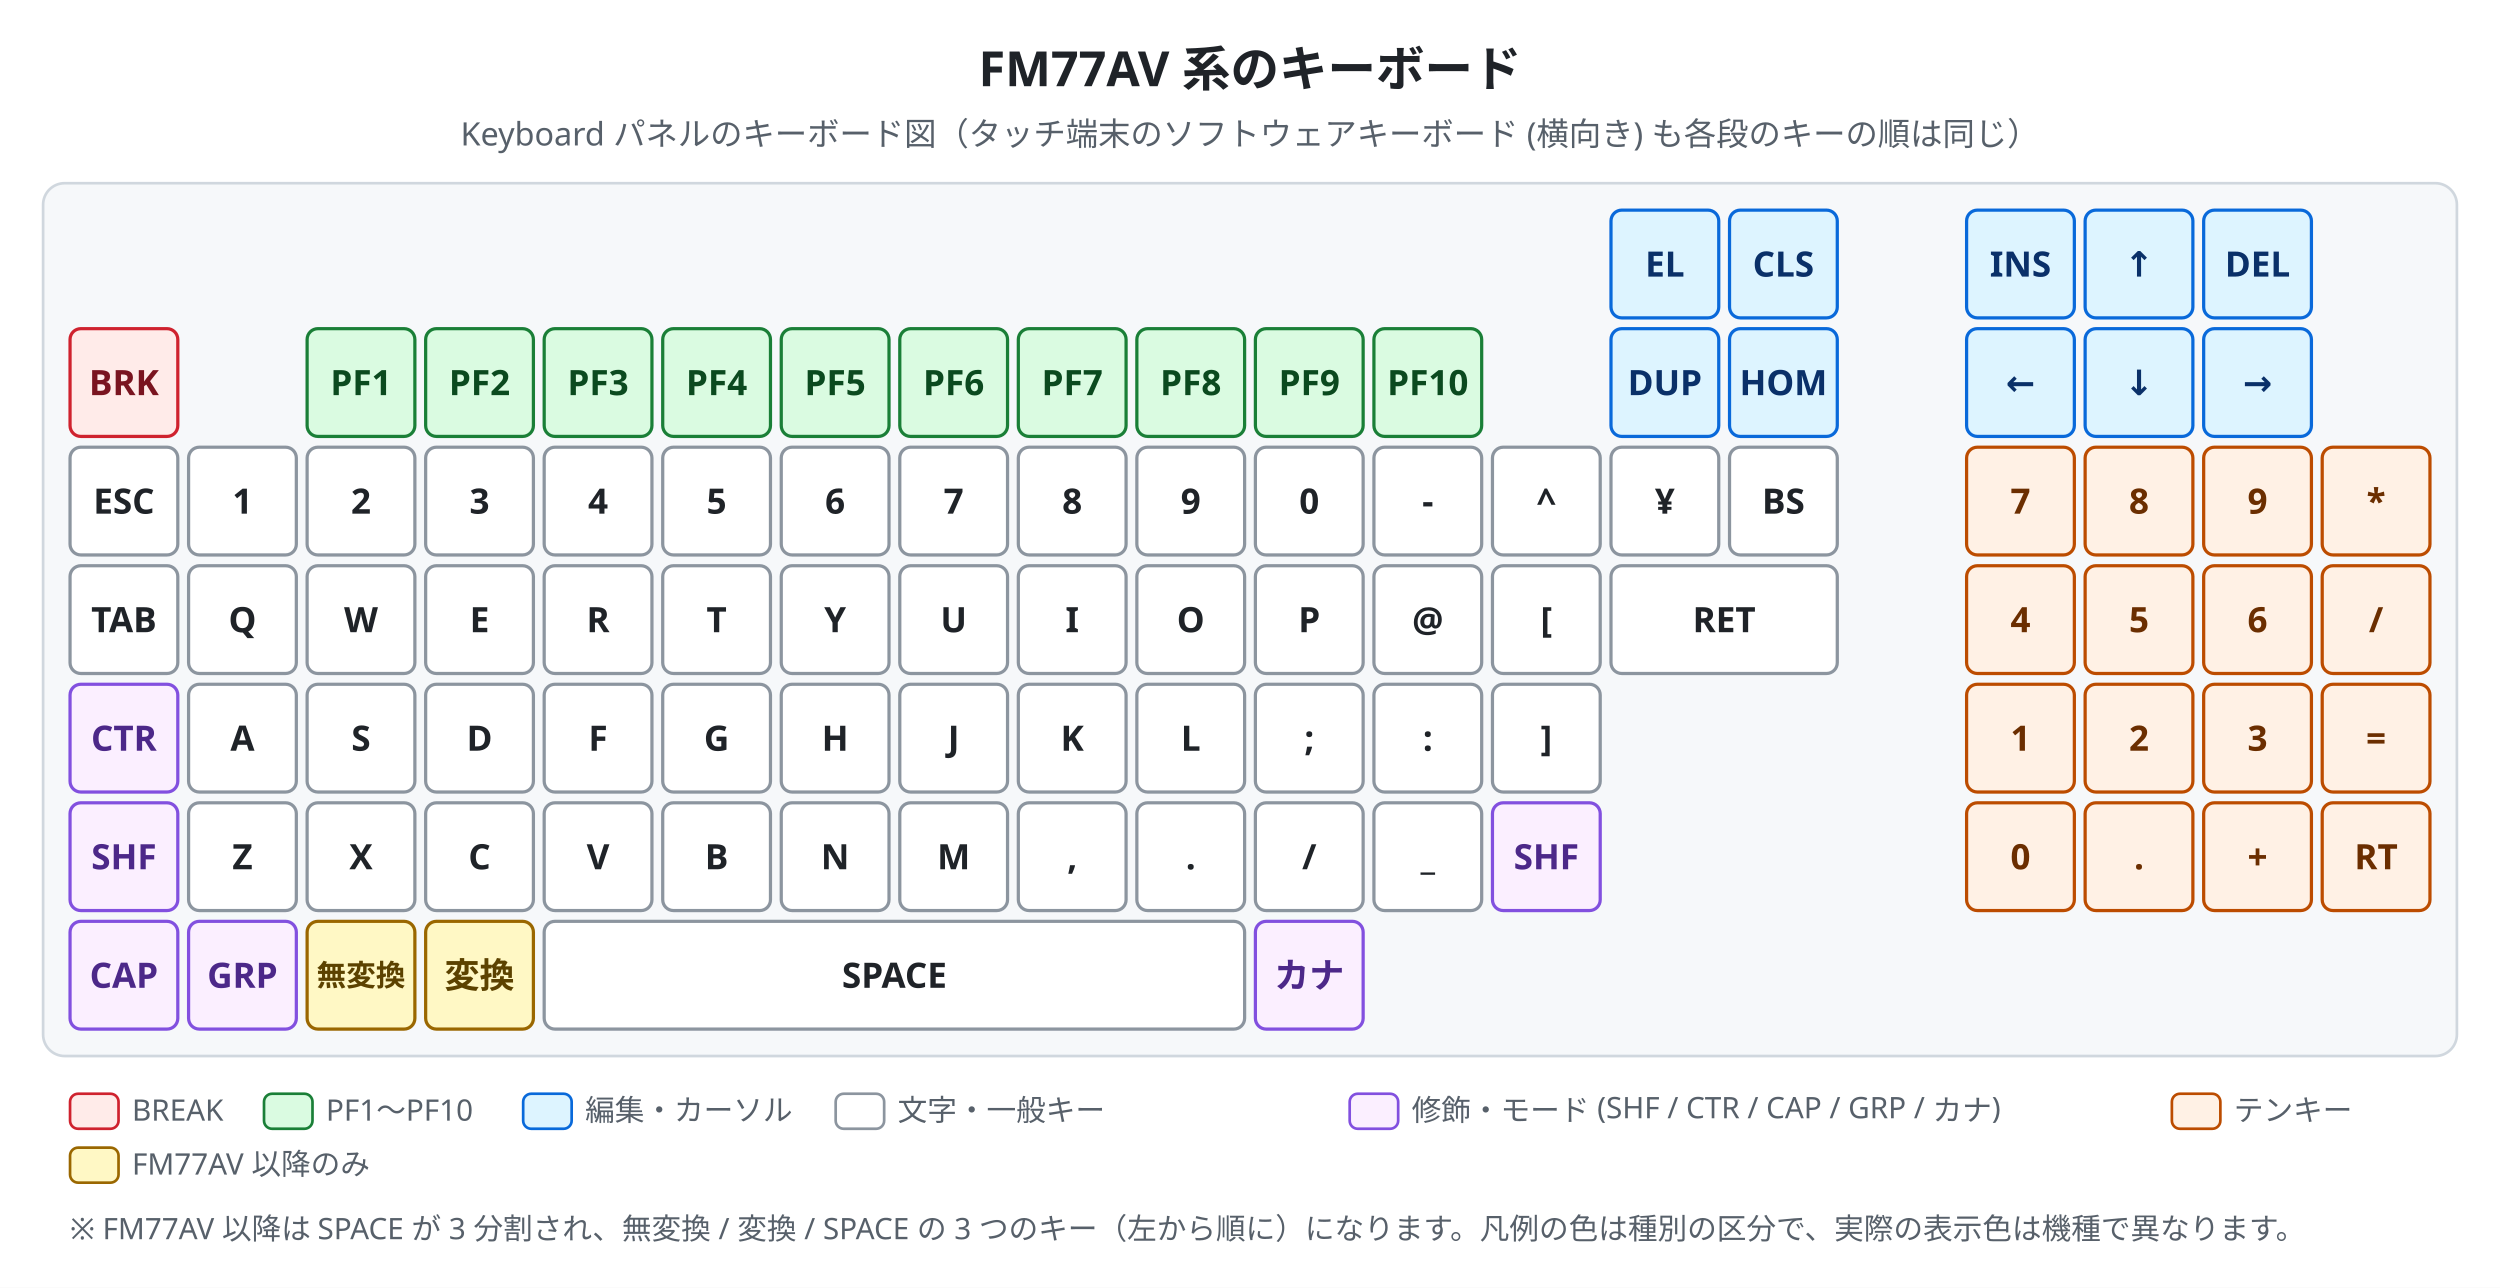
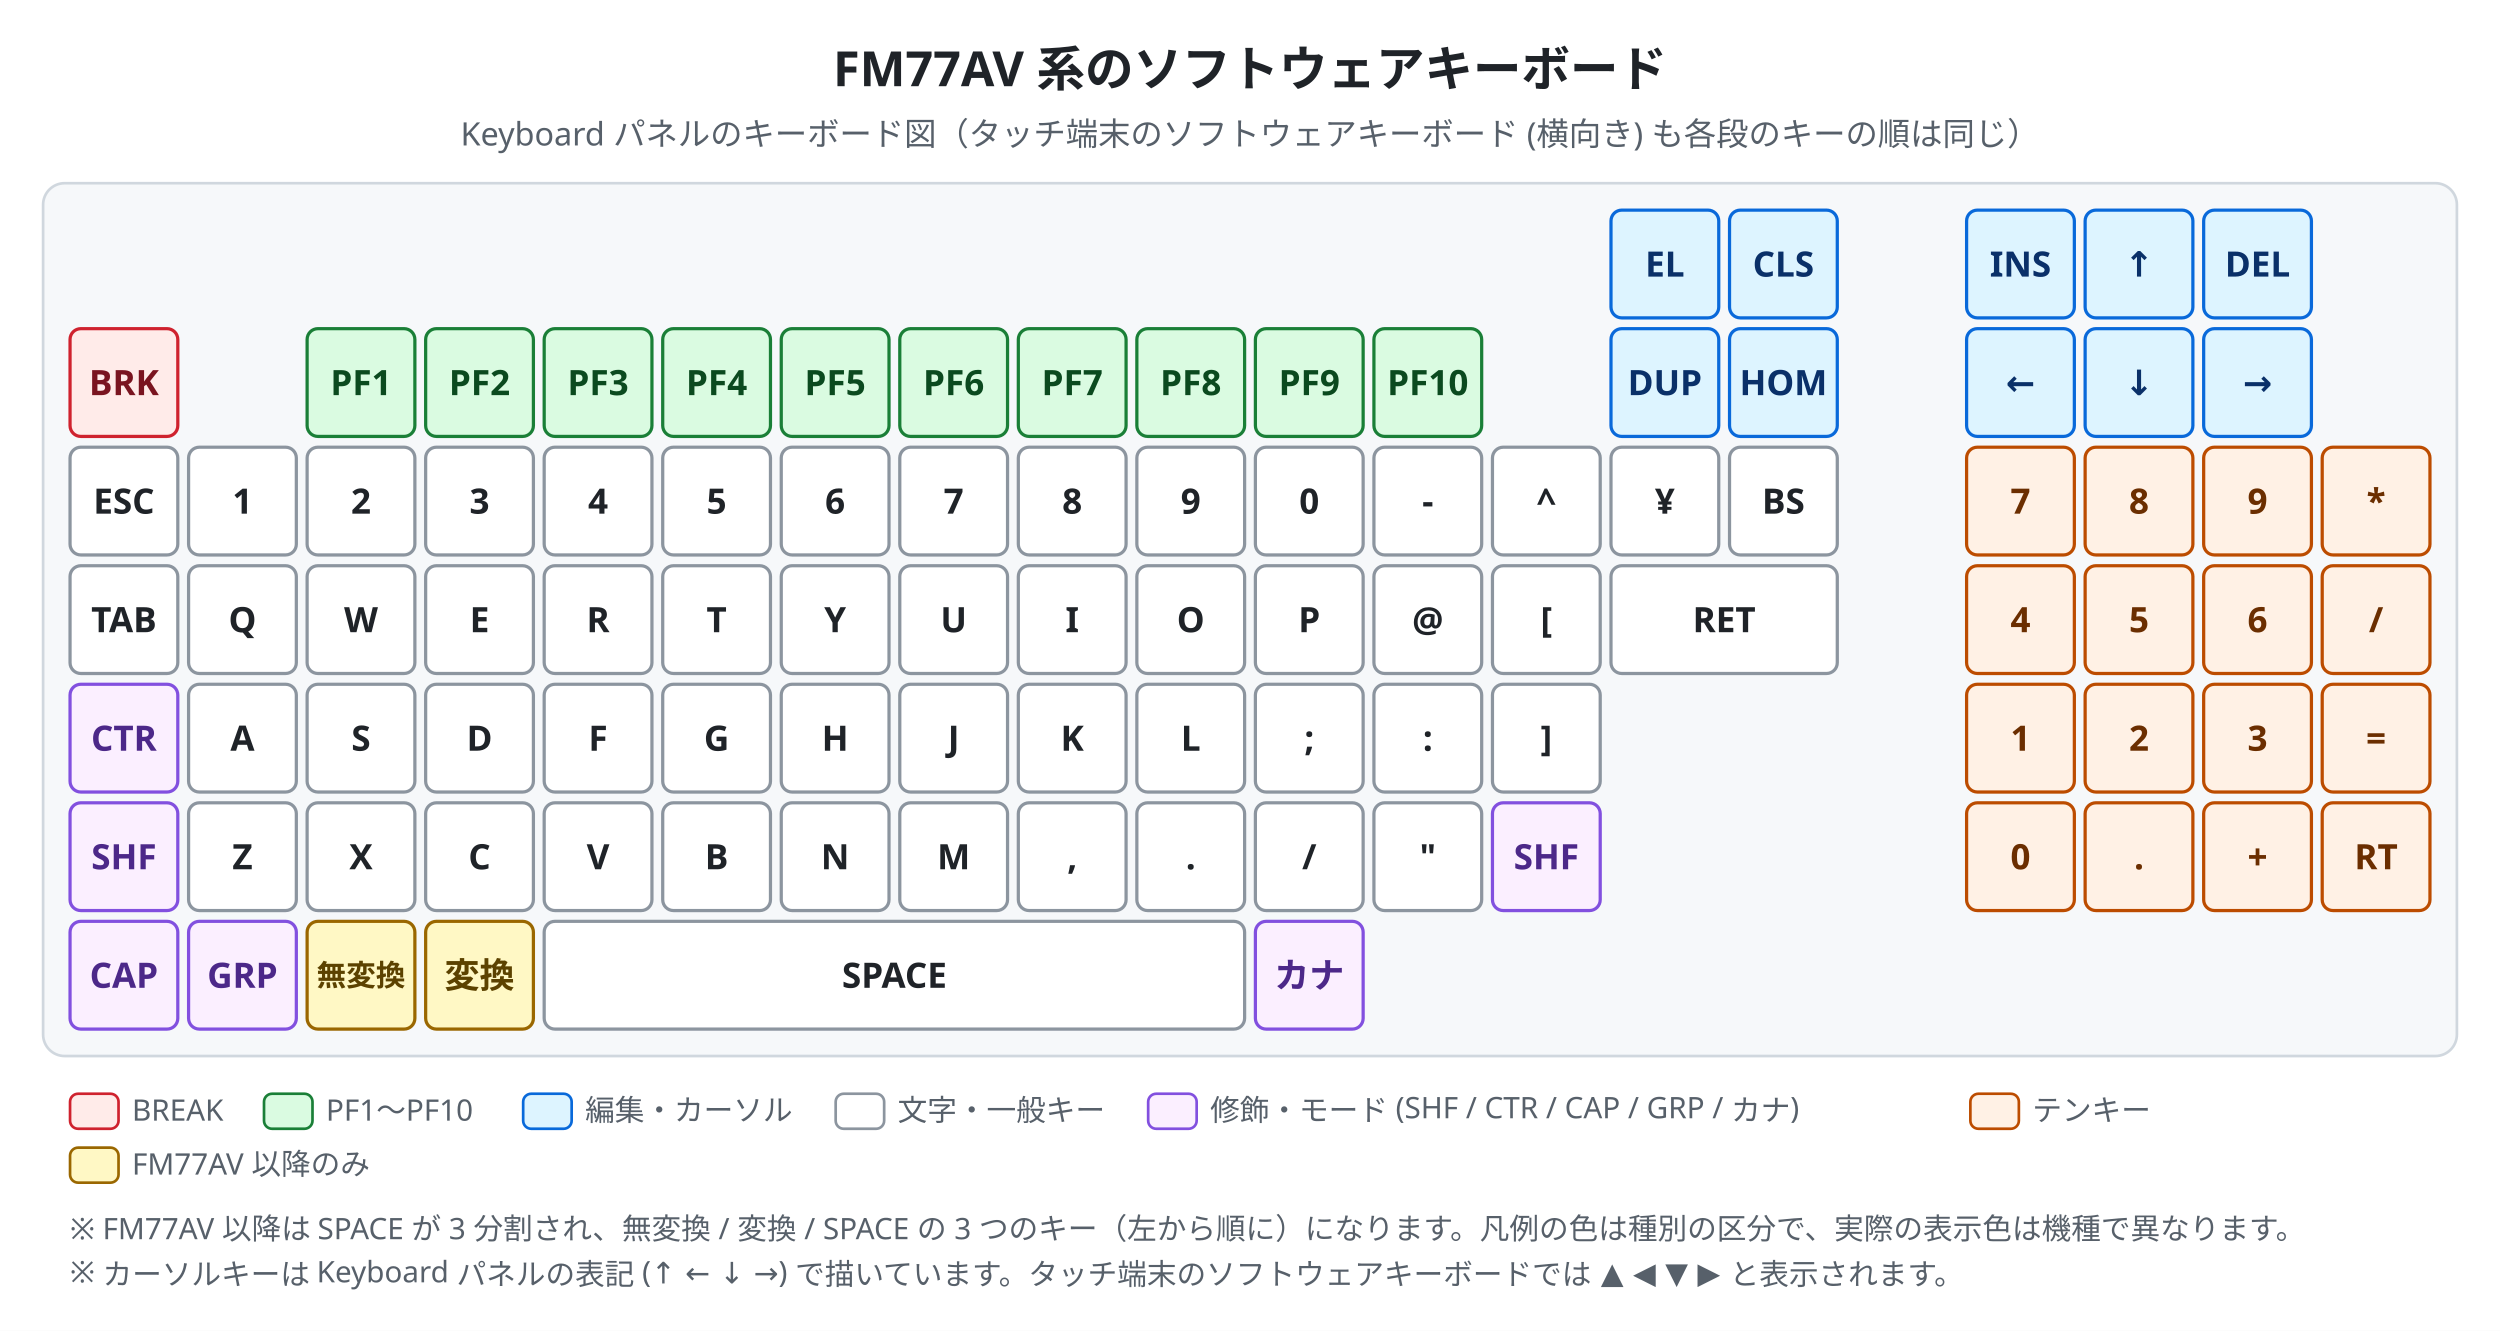
- <svg xmlns="http://www.w3.org/2000/svg" viewBox="0 0 928 478" width="928" height="478">
+ <svg xmlns="http://www.w3.org/2000/svg" viewBox="0 0 928 494" width="928" height="494">
  <defs>
    <marker id="ah" markerWidth="10" markerHeight="10" refX="8" refY="4" orient="auto" markerUnits="userSpaceOnUse">
      <path d="M0,0 L8,4 L0,8 z" fill="#57606a" />
    </marker>
  </defs>
-   <rect x="0" y="0" width="928" height="478" rx="0" fill="#ffffff" stroke="none" stroke-width="1" />
-   <text x="464" y="32" font-family="sans-serif" font-size="18" fill="#1f2328" text-anchor="middle" font-weight="bold">FM77AV 系のキーボード</text>
+   <rect x="0" y="0" width="928" height="494" rx="0" fill="#ffffff" stroke="none" stroke-width="1" />
+   <text x="464" y="32" font-family="sans-serif" font-size="18" fill="#1f2328" text-anchor="middle" font-weight="bold">FM77AV 系のソフトウェアキーボード</text>
  <text x="464" y="54" font-family="sans-serif" font-size="12" fill="#57606a" text-anchor="middle">Keyboard パネルのキーボード図（タッチ端末のソフトウェアキーボード (横向き) も各段のキーの順は同じ）</text>
  <rect x="16" y="68" width="896" height="324" rx="8" fill="#f6f8fa" stroke="#d0d7de" stroke-width="1" />
  <rect x="598" y="78" width="40" height="40" rx="4" fill="#ddf4ff" stroke="#0969da" stroke-width="1.2" />
  <text x="618" y="102.68" font-family="sans-serif" font-size="13" fill="#0a3069" text-anchor="middle" font-weight="bold">EL</text>
  <rect x="642" y="78" width="40" height="40" rx="4" fill="#ddf4ff" stroke="#0969da" stroke-width="1.2" />
  <text x="662" y="102.68" font-family="sans-serif" font-size="13" fill="#0a3069" text-anchor="middle" font-weight="bold">CLS</text>
  <rect x="730" y="78" width="40" height="40" rx="4" fill="#ddf4ff" stroke="#0969da" stroke-width="1.2" />
  <text x="750" y="102.68" font-family="sans-serif" font-size="13" fill="#0a3069" text-anchor="middle" font-weight="bold">INS</text>
  <rect x="774" y="78" width="40" height="40" rx="4" fill="#ddf4ff" stroke="#0969da" stroke-width="1.2" />
  <text x="794" y="102.68" font-family="sans-serif" font-size="13" fill="#0a3069" text-anchor="middle" font-weight="bold">↑</text>
  <rect x="818" y="78" width="40" height="40" rx="4" fill="#ddf4ff" stroke="#0969da" stroke-width="1.2" />
  <text x="838" y="102.68" font-family="sans-serif" font-size="13" fill="#0a3069" text-anchor="middle" font-weight="bold">DEL</text>
  <rect x="26" y="122" width="40" height="40" rx="4" fill="#ffebe9" stroke="#cf222e" stroke-width="1.2" />
  <text x="46" y="146.68" font-family="sans-serif" font-size="13" fill="#7a1420" text-anchor="middle" font-weight="bold">BRK</text>
  <rect x="114" y="122" width="40" height="40" rx="4" fill="#dafbe1" stroke="#1a7f37" stroke-width="1.2" />
  <text x="134" y="146.68" font-family="sans-serif" font-size="13" fill="#0b4a1f" text-anchor="middle" font-weight="bold">PF1</text>
  <rect x="158" y="122" width="40" height="40" rx="4" fill="#dafbe1" stroke="#1a7f37" stroke-width="1.2" />
  <text x="178" y="146.68" font-family="sans-serif" font-size="13" fill="#0b4a1f" text-anchor="middle" font-weight="bold">PF2</text>
  <rect x="202" y="122" width="40" height="40" rx="4" fill="#dafbe1" stroke="#1a7f37" stroke-width="1.2" />
  <text x="222" y="146.68" font-family="sans-serif" font-size="13" fill="#0b4a1f" text-anchor="middle" font-weight="bold">PF3</text>
  <rect x="246" y="122" width="40" height="40" rx="4" fill="#dafbe1" stroke="#1a7f37" stroke-width="1.2" />
  <text x="266" y="146.68" font-family="sans-serif" font-size="13" fill="#0b4a1f" text-anchor="middle" font-weight="bold">PF4</text>
  <rect x="290" y="122" width="40" height="40" rx="4" fill="#dafbe1" stroke="#1a7f37" stroke-width="1.2" />
  <text x="310" y="146.68" font-family="sans-serif" font-size="13" fill="#0b4a1f" text-anchor="middle" font-weight="bold">PF5</text>
  <rect x="334" y="122" width="40" height="40" rx="4" fill="#dafbe1" stroke="#1a7f37" stroke-width="1.2" />
  <text x="354" y="146.68" font-family="sans-serif" font-size="13" fill="#0b4a1f" text-anchor="middle" font-weight="bold">PF6</text>
  <rect x="378" y="122" width="40" height="40" rx="4" fill="#dafbe1" stroke="#1a7f37" stroke-width="1.2" />
  <text x="398" y="146.68" font-family="sans-serif" font-size="13" fill="#0b4a1f" text-anchor="middle" font-weight="bold">PF7</text>
  <rect x="422" y="122" width="40" height="40" rx="4" fill="#dafbe1" stroke="#1a7f37" stroke-width="1.2" />
  <text x="442" y="146.68" font-family="sans-serif" font-size="13" fill="#0b4a1f" text-anchor="middle" font-weight="bold">PF8</text>
  <rect x="466" y="122" width="40" height="40" rx="4" fill="#dafbe1" stroke="#1a7f37" stroke-width="1.2" />
  <text x="486" y="146.68" font-family="sans-serif" font-size="13" fill="#0b4a1f" text-anchor="middle" font-weight="bold">PF9</text>
  <rect x="510" y="122" width="40" height="40" rx="4" fill="#dafbe1" stroke="#1a7f37" stroke-width="1.2" />
  <text x="530" y="146.68" font-family="sans-serif" font-size="13" fill="#0b4a1f" text-anchor="middle" font-weight="bold">PF10</text>
  <rect x="598" y="122" width="40" height="40" rx="4" fill="#ddf4ff" stroke="#0969da" stroke-width="1.2" />
  <text x="618" y="146.68" font-family="sans-serif" font-size="13" fill="#0a3069" text-anchor="middle" font-weight="bold">DUP</text>
  <rect x="642" y="122" width="40" height="40" rx="4" fill="#ddf4ff" stroke="#0969da" stroke-width="1.2" />
  <text x="662" y="146.68" font-family="sans-serif" font-size="13" fill="#0a3069" text-anchor="middle" font-weight="bold">HOM</text>
  <rect x="730" y="122" width="40" height="40" rx="4" fill="#ddf4ff" stroke="#0969da" stroke-width="1.2" />
  <text x="750" y="146.68" font-family="sans-serif" font-size="13" fill="#0a3069" text-anchor="middle" font-weight="bold">←</text>
  <rect x="774" y="122" width="40" height="40" rx="4" fill="#ddf4ff" stroke="#0969da" stroke-width="1.2" />
  <text x="794" y="146.68" font-family="sans-serif" font-size="13" fill="#0a3069" text-anchor="middle" font-weight="bold">↓</text>
  <rect x="818" y="122" width="40" height="40" rx="4" fill="#ddf4ff" stroke="#0969da" stroke-width="1.2" />
  <text x="838" y="146.68" font-family="sans-serif" font-size="13" fill="#0a3069" text-anchor="middle" font-weight="bold">→</text>
  <rect x="26" y="166" width="40" height="40" rx="4" fill="#ffffff" stroke="#8c959f" stroke-width="1.2" />
  <text x="46" y="190.68" font-family="sans-serif" font-size="13" fill="#1f2328" text-anchor="middle" font-weight="bold">ESC</text>
  <rect x="70" y="166" width="40" height="40" rx="4" fill="#ffffff" stroke="#8c959f" stroke-width="1.2" />
  <text x="90" y="190.68" font-family="sans-serif" font-size="13" fill="#1f2328" text-anchor="middle" font-weight="bold">1</text>
  <rect x="114" y="166" width="40" height="40" rx="4" fill="#ffffff" stroke="#8c959f" stroke-width="1.2" />
  <text x="134" y="190.68" font-family="sans-serif" font-size="13" fill="#1f2328" text-anchor="middle" font-weight="bold">2</text>
  <rect x="158" y="166" width="40" height="40" rx="4" fill="#ffffff" stroke="#8c959f" stroke-width="1.2" />
  <text x="178" y="190.68" font-family="sans-serif" font-size="13" fill="#1f2328" text-anchor="middle" font-weight="bold">3</text>
  <rect x="202" y="166" width="40" height="40" rx="4" fill="#ffffff" stroke="#8c959f" stroke-width="1.2" />
  <text x="222" y="190.68" font-family="sans-serif" font-size="13" fill="#1f2328" text-anchor="middle" font-weight="bold">4</text>
  <rect x="246" y="166" width="40" height="40" rx="4" fill="#ffffff" stroke="#8c959f" stroke-width="1.2" />
  <text x="266" y="190.68" font-family="sans-serif" font-size="13" fill="#1f2328" text-anchor="middle" font-weight="bold">5</text>
  <rect x="290" y="166" width="40" height="40" rx="4" fill="#ffffff" stroke="#8c959f" stroke-width="1.2" />
  <text x="310" y="190.68" font-family="sans-serif" font-size="13" fill="#1f2328" text-anchor="middle" font-weight="bold">6</text>
  <rect x="334" y="166" width="40" height="40" rx="4" fill="#ffffff" stroke="#8c959f" stroke-width="1.2" />
  <text x="354" y="190.68" font-family="sans-serif" font-size="13" fill="#1f2328" text-anchor="middle" font-weight="bold">7</text>
  <rect x="378" y="166" width="40" height="40" rx="4" fill="#ffffff" stroke="#8c959f" stroke-width="1.2" />
  <text x="398" y="190.68" font-family="sans-serif" font-size="13" fill="#1f2328" text-anchor="middle" font-weight="bold">8</text>
  <rect x="422" y="166" width="40" height="40" rx="4" fill="#ffffff" stroke="#8c959f" stroke-width="1.2" />
  <text x="442" y="190.68" font-family="sans-serif" font-size="13" fill="#1f2328" text-anchor="middle" font-weight="bold">9</text>
  <rect x="466" y="166" width="40" height="40" rx="4" fill="#ffffff" stroke="#8c959f" stroke-width="1.2" />
  <text x="486" y="190.68" font-family="sans-serif" font-size="13" fill="#1f2328" text-anchor="middle" font-weight="bold">0</text>
  <rect x="510" y="166" width="40" height="40" rx="4" fill="#ffffff" stroke="#8c959f" stroke-width="1.2" />
  <text x="530" y="190.68" font-family="sans-serif" font-size="13" fill="#1f2328" text-anchor="middle" font-weight="bold">-</text>
  <rect x="554" y="166" width="40" height="40" rx="4" fill="#ffffff" stroke="#8c959f" stroke-width="1.2" />
  <text x="574" y="190.68" font-family="sans-serif" font-size="13" fill="#1f2328" text-anchor="middle" font-weight="bold">^</text>
  <rect x="598" y="166" width="40" height="40" rx="4" fill="#ffffff" stroke="#8c959f" stroke-width="1.2" />
  <text x="618" y="190.68" font-family="sans-serif" font-size="13" fill="#1f2328" text-anchor="middle" font-weight="bold">¥</text>
  <rect x="642" y="166" width="40" height="40" rx="4" fill="#ffffff" stroke="#8c959f" stroke-width="1.2" />
  <text x="662" y="190.68" font-family="sans-serif" font-size="13" fill="#1f2328" text-anchor="middle" font-weight="bold">BS</text>
  <rect x="730" y="166" width="40" height="40" rx="4" fill="#fff1e5" stroke="#bc4c00" stroke-width="1.2" />
  <text x="750" y="190.68" font-family="sans-serif" font-size="13" fill="#6b2e00" text-anchor="middle" font-weight="bold">7</text>
  <rect x="774" y="166" width="40" height="40" rx="4" fill="#fff1e5" stroke="#bc4c00" stroke-width="1.2" />
  <text x="794" y="190.68" font-family="sans-serif" font-size="13" fill="#6b2e00" text-anchor="middle" font-weight="bold">8</text>
  <rect x="818" y="166" width="40" height="40" rx="4" fill="#fff1e5" stroke="#bc4c00" stroke-width="1.2" />
  <text x="838" y="190.68" font-family="sans-serif" font-size="13" fill="#6b2e00" text-anchor="middle" font-weight="bold">9</text>
  <rect x="862" y="166" width="40" height="40" rx="4" fill="#fff1e5" stroke="#bc4c00" stroke-width="1.2" />
  <text x="882" y="190.68" font-family="sans-serif" font-size="13" fill="#6b2e00" text-anchor="middle" font-weight="bold">*</text>
  <rect x="26" y="210" width="40" height="40" rx="4" fill="#ffffff" stroke="#8c959f" stroke-width="1.2" />
  <text x="46" y="234.68" font-family="sans-serif" font-size="13" fill="#1f2328" text-anchor="middle" font-weight="bold">TAB</text>
  <rect x="70" y="210" width="40" height="40" rx="4" fill="#ffffff" stroke="#8c959f" stroke-width="1.2" />
  <text x="90" y="234.68" font-family="sans-serif" font-size="13" fill="#1f2328" text-anchor="middle" font-weight="bold">Q</text>
  <rect x="114" y="210" width="40" height="40" rx="4" fill="#ffffff" stroke="#8c959f" stroke-width="1.2" />
  <text x="134" y="234.68" font-family="sans-serif" font-size="13" fill="#1f2328" text-anchor="middle" font-weight="bold">W</text>
  <rect x="158" y="210" width="40" height="40" rx="4" fill="#ffffff" stroke="#8c959f" stroke-width="1.2" />
  <text x="178" y="234.68" font-family="sans-serif" font-size="13" fill="#1f2328" text-anchor="middle" font-weight="bold">E</text>
  <rect x="202" y="210" width="40" height="40" rx="4" fill="#ffffff" stroke="#8c959f" stroke-width="1.2" />
  <text x="222" y="234.68" font-family="sans-serif" font-size="13" fill="#1f2328" text-anchor="middle" font-weight="bold">R</text>
  <rect x="246" y="210" width="40" height="40" rx="4" fill="#ffffff" stroke="#8c959f" stroke-width="1.2" />
  <text x="266" y="234.68" font-family="sans-serif" font-size="13" fill="#1f2328" text-anchor="middle" font-weight="bold">T</text>
  <rect x="290" y="210" width="40" height="40" rx="4" fill="#ffffff" stroke="#8c959f" stroke-width="1.2" />
  <text x="310" y="234.68" font-family="sans-serif" font-size="13" fill="#1f2328" text-anchor="middle" font-weight="bold">Y</text>
  <rect x="334" y="210" width="40" height="40" rx="4" fill="#ffffff" stroke="#8c959f" stroke-width="1.2" />
  <text x="354" y="234.68" font-family="sans-serif" font-size="13" fill="#1f2328" text-anchor="middle" font-weight="bold">U</text>
  <rect x="378" y="210" width="40" height="40" rx="4" fill="#ffffff" stroke="#8c959f" stroke-width="1.2" />
  <text x="398" y="234.68" font-family="sans-serif" font-size="13" fill="#1f2328" text-anchor="middle" font-weight="bold">I</text>
  <rect x="422" y="210" width="40" height="40" rx="4" fill="#ffffff" stroke="#8c959f" stroke-width="1.2" />
  <text x="442" y="234.68" font-family="sans-serif" font-size="13" fill="#1f2328" text-anchor="middle" font-weight="bold">O</text>
  <rect x="466" y="210" width="40" height="40" rx="4" fill="#ffffff" stroke="#8c959f" stroke-width="1.2" />
  <text x="486" y="234.68" font-family="sans-serif" font-size="13" fill="#1f2328" text-anchor="middle" font-weight="bold">P</text>
  <rect x="510" y="210" width="40" height="40" rx="4" fill="#ffffff" stroke="#8c959f" stroke-width="1.2" />
  <text x="530" y="234.68" font-family="sans-serif" font-size="13" fill="#1f2328" text-anchor="middle" font-weight="bold">@</text>
  <rect x="554" y="210" width="40" height="40" rx="4" fill="#ffffff" stroke="#8c959f" stroke-width="1.2" />
  <text x="574" y="234.68" font-family="sans-serif" font-size="13" fill="#1f2328" text-anchor="middle" font-weight="bold">[</text>
  <rect x="598" y="210" width="84" height="40" rx="4" fill="#ffffff" stroke="#8c959f" stroke-width="1.2" />
  <text x="640" y="234.68" font-family="sans-serif" font-size="13" fill="#1f2328" text-anchor="middle" font-weight="bold">RET</text>
  <rect x="730" y="210" width="40" height="40" rx="4" fill="#fff1e5" stroke="#bc4c00" stroke-width="1.2" />
  <text x="750" y="234.68" font-family="sans-serif" font-size="13" fill="#6b2e00" text-anchor="middle" font-weight="bold">4</text>
  <rect x="774" y="210" width="40" height="40" rx="4" fill="#fff1e5" stroke="#bc4c00" stroke-width="1.2" />
  <text x="794" y="234.68" font-family="sans-serif" font-size="13" fill="#6b2e00" text-anchor="middle" font-weight="bold">5</text>
  <rect x="818" y="210" width="40" height="40" rx="4" fill="#fff1e5" stroke="#bc4c00" stroke-width="1.2" />
  <text x="838" y="234.68" font-family="sans-serif" font-size="13" fill="#6b2e00" text-anchor="middle" font-weight="bold">6</text>
  <rect x="862" y="210" width="40" height="40" rx="4" fill="#fff1e5" stroke="#bc4c00" stroke-width="1.2" />
  <text x="882" y="234.68" font-family="sans-serif" font-size="13" fill="#6b2e00" text-anchor="middle" font-weight="bold">/</text>
  <rect x="26" y="254" width="40" height="40" rx="4" fill="#fbefff" stroke="#8250df" stroke-width="1.2" />
  <text x="46" y="278.68" font-family="sans-serif" font-size="13" fill="#4c2889" text-anchor="middle" font-weight="bold">CTR</text>
  <rect x="70" y="254" width="40" height="40" rx="4" fill="#ffffff" stroke="#8c959f" stroke-width="1.2" />
  <text x="90" y="278.68" font-family="sans-serif" font-size="13" fill="#1f2328" text-anchor="middle" font-weight="bold">A</text>
  <rect x="114" y="254" width="40" height="40" rx="4" fill="#ffffff" stroke="#8c959f" stroke-width="1.2" />
  <text x="134" y="278.68" font-family="sans-serif" font-size="13" fill="#1f2328" text-anchor="middle" font-weight="bold">S</text>
  <rect x="158" y="254" width="40" height="40" rx="4" fill="#ffffff" stroke="#8c959f" stroke-width="1.2" />
  <text x="178" y="278.68" font-family="sans-serif" font-size="13" fill="#1f2328" text-anchor="middle" font-weight="bold">D</text>
  <rect x="202" y="254" width="40" height="40" rx="4" fill="#ffffff" stroke="#8c959f" stroke-width="1.2" />
  <text x="222" y="278.68" font-family="sans-serif" font-size="13" fill="#1f2328" text-anchor="middle" font-weight="bold">F</text>
  <rect x="246" y="254" width="40" height="40" rx="4" fill="#ffffff" stroke="#8c959f" stroke-width="1.2" />
  <text x="266" y="278.68" font-family="sans-serif" font-size="13" fill="#1f2328" text-anchor="middle" font-weight="bold">G</text>
  <rect x="290" y="254" width="40" height="40" rx="4" fill="#ffffff" stroke="#8c959f" stroke-width="1.2" />
  <text x="310" y="278.68" font-family="sans-serif" font-size="13" fill="#1f2328" text-anchor="middle" font-weight="bold">H</text>
  <rect x="334" y="254" width="40" height="40" rx="4" fill="#ffffff" stroke="#8c959f" stroke-width="1.2" />
  <text x="354" y="278.68" font-family="sans-serif" font-size="13" fill="#1f2328" text-anchor="middle" font-weight="bold">J</text>
  <rect x="378" y="254" width="40" height="40" rx="4" fill="#ffffff" stroke="#8c959f" stroke-width="1.2" />
  <text x="398" y="278.68" font-family="sans-serif" font-size="13" fill="#1f2328" text-anchor="middle" font-weight="bold">K</text>
  <rect x="422" y="254" width="40" height="40" rx="4" fill="#ffffff" stroke="#8c959f" stroke-width="1.2" />
  <text x="442" y="278.68" font-family="sans-serif" font-size="13" fill="#1f2328" text-anchor="middle" font-weight="bold">L</text>
  <rect x="466" y="254" width="40" height="40" rx="4" fill="#ffffff" stroke="#8c959f" stroke-width="1.2" />
  <text x="486" y="278.68" font-family="sans-serif" font-size="13" fill="#1f2328" text-anchor="middle" font-weight="bold">;</text>
  <rect x="510" y="254" width="40" height="40" rx="4" fill="#ffffff" stroke="#8c959f" stroke-width="1.2" />
  <text x="530" y="278.68" font-family="sans-serif" font-size="13" fill="#1f2328" text-anchor="middle" font-weight="bold">:</text>
  <rect x="554" y="254" width="40" height="40" rx="4" fill="#ffffff" stroke="#8c959f" stroke-width="1.2" />
  <text x="574" y="278.68" font-family="sans-serif" font-size="13" fill="#1f2328" text-anchor="middle" font-weight="bold">]</text>
  <rect x="730" y="254" width="40" height="40" rx="4" fill="#fff1e5" stroke="#bc4c00" stroke-width="1.2" />
  <text x="750" y="278.68" font-family="sans-serif" font-size="13" fill="#6b2e00" text-anchor="middle" font-weight="bold">1</text>
  <rect x="774" y="254" width="40" height="40" rx="4" fill="#fff1e5" stroke="#bc4c00" stroke-width="1.2" />
  <text x="794" y="278.68" font-family="sans-serif" font-size="13" fill="#6b2e00" text-anchor="middle" font-weight="bold">2</text>
  <rect x="818" y="254" width="40" height="40" rx="4" fill="#fff1e5" stroke="#bc4c00" stroke-width="1.2" />
  <text x="838" y="278.68" font-family="sans-serif" font-size="13" fill="#6b2e00" text-anchor="middle" font-weight="bold">3</text>
  <rect x="862" y="254" width="40" height="40" rx="4" fill="#fff1e5" stroke="#bc4c00" stroke-width="1.2" />
  <text x="882" y="278.68" font-family="sans-serif" font-size="13" fill="#6b2e00" text-anchor="middle" font-weight="bold">=</text>
  <rect x="26" y="298" width="40" height="40" rx="4" fill="#fbefff" stroke="#8250df" stroke-width="1.2" />
  <text x="46" y="322.68" font-family="sans-serif" font-size="13" fill="#4c2889" text-anchor="middle" font-weight="bold">SHF</text>
  <rect x="70" y="298" width="40" height="40" rx="4" fill="#ffffff" stroke="#8c959f" stroke-width="1.2" />
  <text x="90" y="322.68" font-family="sans-serif" font-size="13" fill="#1f2328" text-anchor="middle" font-weight="bold">Z</text>
  <rect x="114" y="298" width="40" height="40" rx="4" fill="#ffffff" stroke="#8c959f" stroke-width="1.2" />
  <text x="134" y="322.68" font-family="sans-serif" font-size="13" fill="#1f2328" text-anchor="middle" font-weight="bold">X</text>
  <rect x="158" y="298" width="40" height="40" rx="4" fill="#ffffff" stroke="#8c959f" stroke-width="1.2" />
  <text x="178" y="322.68" font-family="sans-serif" font-size="13" fill="#1f2328" text-anchor="middle" font-weight="bold">C</text>
  <rect x="202" y="298" width="40" height="40" rx="4" fill="#ffffff" stroke="#8c959f" stroke-width="1.2" />
  <text x="222" y="322.68" font-family="sans-serif" font-size="13" fill="#1f2328" text-anchor="middle" font-weight="bold">V</text>
  <rect x="246" y="298" width="40" height="40" rx="4" fill="#ffffff" stroke="#8c959f" stroke-width="1.2" />
  <text x="266" y="322.68" font-family="sans-serif" font-size="13" fill="#1f2328" text-anchor="middle" font-weight="bold">B</text>
  <rect x="290" y="298" width="40" height="40" rx="4" fill="#ffffff" stroke="#8c959f" stroke-width="1.2" />
  <text x="310" y="322.68" font-family="sans-serif" font-size="13" fill="#1f2328" text-anchor="middle" font-weight="bold">N</text>
  <rect x="334" y="298" width="40" height="40" rx="4" fill="#ffffff" stroke="#8c959f" stroke-width="1.2" />
  <text x="354" y="322.68" font-family="sans-serif" font-size="13" fill="#1f2328" text-anchor="middle" font-weight="bold">M</text>
  <rect x="378" y="298" width="40" height="40" rx="4" fill="#ffffff" stroke="#8c959f" stroke-width="1.2" />
  <text x="398" y="322.68" font-family="sans-serif" font-size="13" fill="#1f2328" text-anchor="middle" font-weight="bold">,</text>
  <rect x="422" y="298" width="40" height="40" rx="4" fill="#ffffff" stroke="#8c959f" stroke-width="1.2" />
  <text x="442" y="322.68" font-family="sans-serif" font-size="13" fill="#1f2328" text-anchor="middle" font-weight="bold">.</text>
  <rect x="466" y="298" width="40" height="40" rx="4" fill="#ffffff" stroke="#8c959f" stroke-width="1.2" />
  <text x="486" y="322.68" font-family="sans-serif" font-size="13" fill="#1f2328" text-anchor="middle" font-weight="bold">/</text>
  <rect x="510" y="298" width="40" height="40" rx="4" fill="#ffffff" stroke="#8c959f" stroke-width="1.2" />
-   <text x="530" y="322.68" font-family="sans-serif" font-size="13" fill="#1f2328" text-anchor="middle" font-weight="bold">_</text>
+   <text x="530" y="322.68" font-family="sans-serif" font-size="13" fill="#1f2328" text-anchor="middle" font-weight="bold">"</text>
  <rect x="554" y="298" width="40" height="40" rx="4" fill="#fbefff" stroke="#8250df" stroke-width="1.2" />
  <text x="574" y="322.68" font-family="sans-serif" font-size="13" fill="#4c2889" text-anchor="middle" font-weight="bold">SHF</text>
  <rect x="730" y="298" width="40" height="40" rx="4" fill="#fff1e5" stroke="#bc4c00" stroke-width="1.2" />
  <text x="750" y="322.68" font-family="sans-serif" font-size="13" fill="#6b2e00" text-anchor="middle" font-weight="bold">0</text>
  <rect x="774" y="298" width="40" height="40" rx="4" fill="#fff1e5" stroke="#bc4c00" stroke-width="1.2" />
  <text x="794" y="322.68" font-family="sans-serif" font-size="13" fill="#6b2e00" text-anchor="middle" font-weight="bold">.</text>
  <rect x="818" y="298" width="40" height="40" rx="4" fill="#fff1e5" stroke="#bc4c00" stroke-width="1.2" />
  <text x="838" y="322.68" font-family="sans-serif" font-size="13" fill="#6b2e00" text-anchor="middle" font-weight="bold">+</text>
  <rect x="862" y="298" width="40" height="40" rx="4" fill="#fff1e5" stroke="#bc4c00" stroke-width="1.2" />
  <text x="882" y="322.68" font-family="sans-serif" font-size="13" fill="#6b2e00" text-anchor="middle" font-weight="bold">RT</text>
  <rect x="26" y="342" width="40" height="40" rx="4" fill="#fbefff" stroke="#8250df" stroke-width="1.2" />
  <text x="46" y="366.68" font-family="sans-serif" font-size="13" fill="#4c2889" text-anchor="middle" font-weight="bold">CAP</text>
  <rect x="70" y="342" width="40" height="40" rx="4" fill="#fbefff" stroke="#8250df" stroke-width="1.2" />
  <text x="90" y="366.68" font-family="sans-serif" font-size="13" fill="#4c2889" text-anchor="middle" font-weight="bold">GRP</text>
  <rect x="114" y="342" width="40" height="40" rx="4" fill="#fff8c5" stroke="#9a6700" stroke-width="1.2" />
  <text x="134" y="365.96" font-family="sans-serif" font-size="11" fill="#5c4200" text-anchor="middle" font-weight="bold">無変換</text>
  <rect x="158" y="342" width="40" height="40" rx="4" fill="#fff8c5" stroke="#9a6700" stroke-width="1.2" />
  <text x="178" y="366.68" font-family="sans-serif" font-size="13" fill="#5c4200" text-anchor="middle" font-weight="bold">変換</text>
  <rect x="202" y="342" width="260" height="40" rx="4" fill="#ffffff" stroke="#8c959f" stroke-width="1.2" />
  <text x="332" y="366.68" font-family="sans-serif" font-size="13" fill="#1f2328" text-anchor="middle" font-weight="bold">SPACE</text>
  <rect x="466" y="342" width="40" height="40" rx="4" fill="#fbefff" stroke="#8250df" stroke-width="1.2" />
  <text x="486" y="366.68" font-family="sans-serif" font-size="13" fill="#4c2889" text-anchor="middle" font-weight="bold">カナ</text>
  <rect x="26" y="406" width="18" height="13" rx="3" fill="#ffebe9" stroke="#cf222e" stroke-width="1" />
  <text x="49" y="416" font-family="sans-serif" font-size="11" fill="#57606a" text-anchor="start">BREAK</text>
  <rect x="98" y="406" width="18" height="13" rx="3" fill="#dafbe1" stroke="#1a7f37" stroke-width="1" />
  <text x="121" y="416" font-family="sans-serif" font-size="11" fill="#57606a" text-anchor="start">PF1〜PF10</text>
  <rect x="194.2" y="406" width="18" height="13" rx="3" fill="#ddf4ff" stroke="#0969da" stroke-width="1" />
  <text x="217.2" y="416" font-family="sans-serif" font-size="11" fill="#57606a" text-anchor="start">編集・カーソル</text>
  <rect x="310.2" y="406" width="18" height="13" rx="3" fill="#ffffff" stroke="#8c959f" stroke-width="1" />
  <text x="333.2" y="416" font-family="sans-serif" font-size="11" fill="#57606a" text-anchor="start">文字・一般キー</text>
-   <rect x="501" y="406" width="18" height="13" rx="3" fill="#fbefff" stroke="#8250df" stroke-width="1" />
-   <text x="524" y="416" font-family="sans-serif" font-size="11" fill="#57606a" text-anchor="start">修飾・モード (SHF / CTR / CAP / GRP / カナ)</text>
-   <rect x="806.2" y="406" width="18" height="13" rx="3" fill="#fff1e5" stroke="#bc4c00" stroke-width="1" />
-   <text x="829.2" y="416" font-family="sans-serif" font-size="11" fill="#57606a" text-anchor="start">テンキー</text>
+   <rect x="426.2" y="406" width="18" height="13" rx="3" fill="#fbefff" stroke="#8250df" stroke-width="1" />
+   <text x="449.2" y="416" font-family="sans-serif" font-size="11" fill="#57606a" text-anchor="start">修飾・モード (SHF / CTR / CAP / GRP / カナ)</text>
+   <rect x="731.4" y="406" width="18" height="13" rx="3" fill="#fff1e5" stroke="#bc4c00" stroke-width="1" />
+   <text x="754.4" y="416" font-family="sans-serif" font-size="11" fill="#57606a" text-anchor="start">テンキー</text>
  <rect x="26" y="426" width="18" height="13" rx="3" fill="#fff8c5" stroke="#9a6700" stroke-width="1" />
  <text x="49" y="436" font-family="sans-serif" font-size="11" fill="#57606a" text-anchor="start">FM77AV 以降のみ</text>
  <text x="26" y="460" font-family="sans-serif" font-size="11" fill="#57606a" text-anchor="start">※ FM77AV 以降は SPACE が 3 分割され、無変換 / 変換 / SPACE の 3 つのキー（左から順に）になります。凡例の色は種別の区分で、実際の表示色は機種で異なります。</text>
+   <text x="26" y="476" font-family="sans-serif" font-size="11" fill="#57606a" text-anchor="start">※ カーソルキーは Keyboard パネルの表記 (↑ ← ↓ →) で描いています。タッチ端末のソフトウェアキーボードでは ▲ ◀ ▼ ▶ と表示されます。</text>
</svg>
